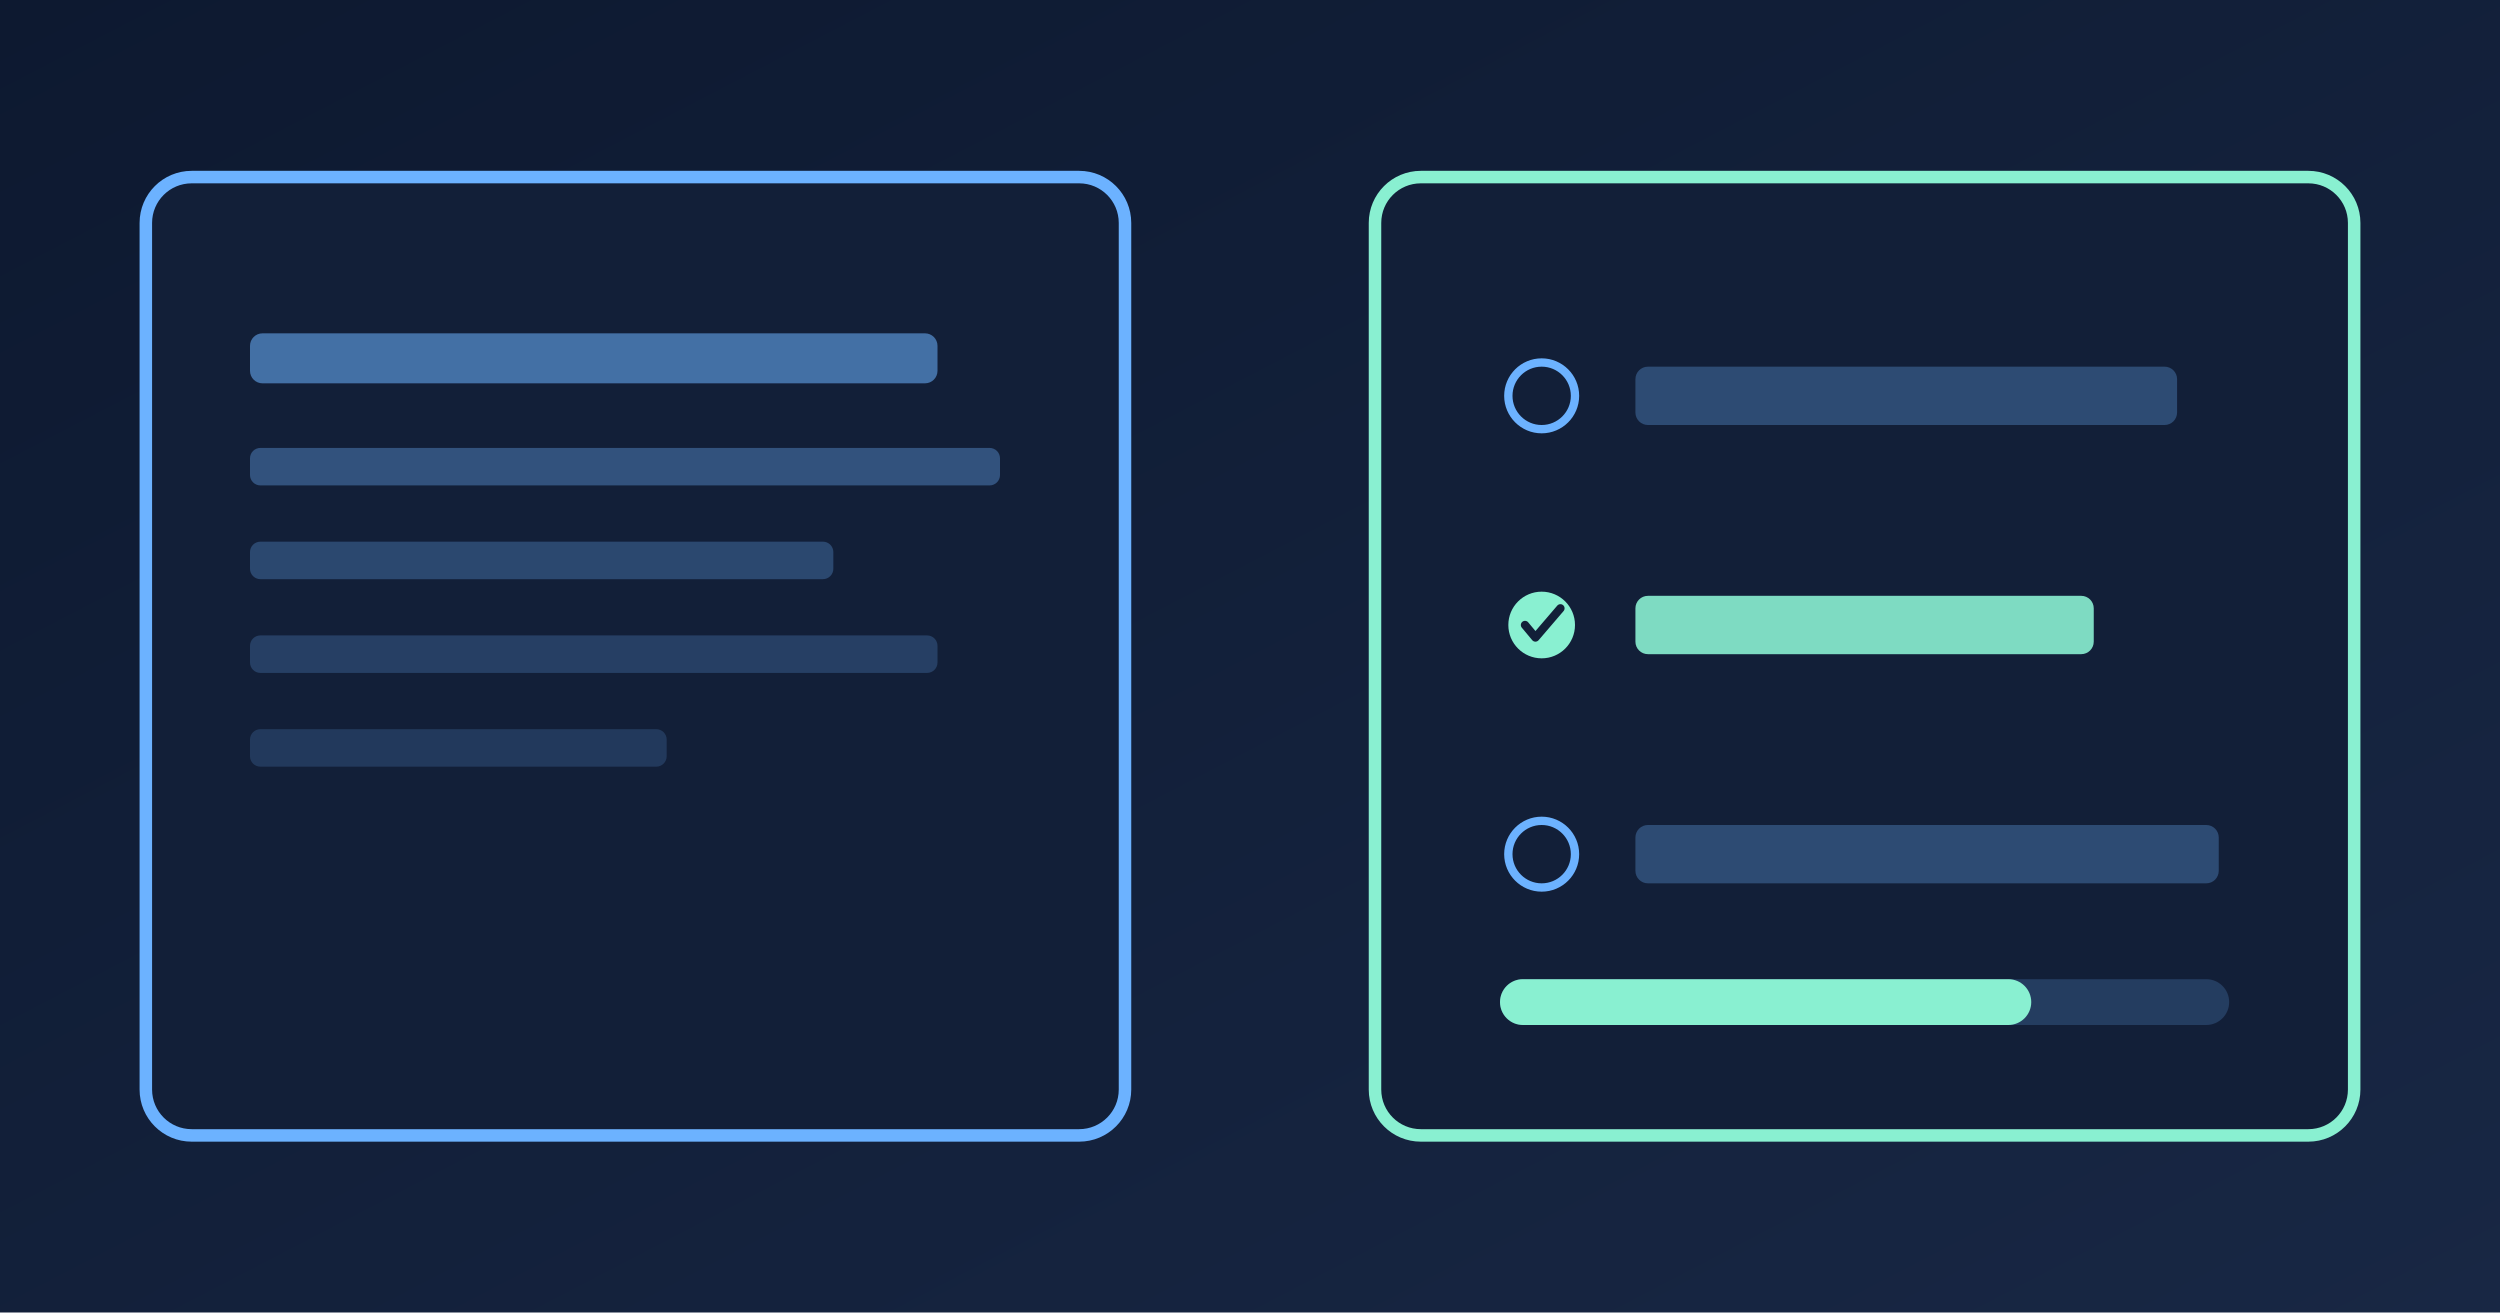
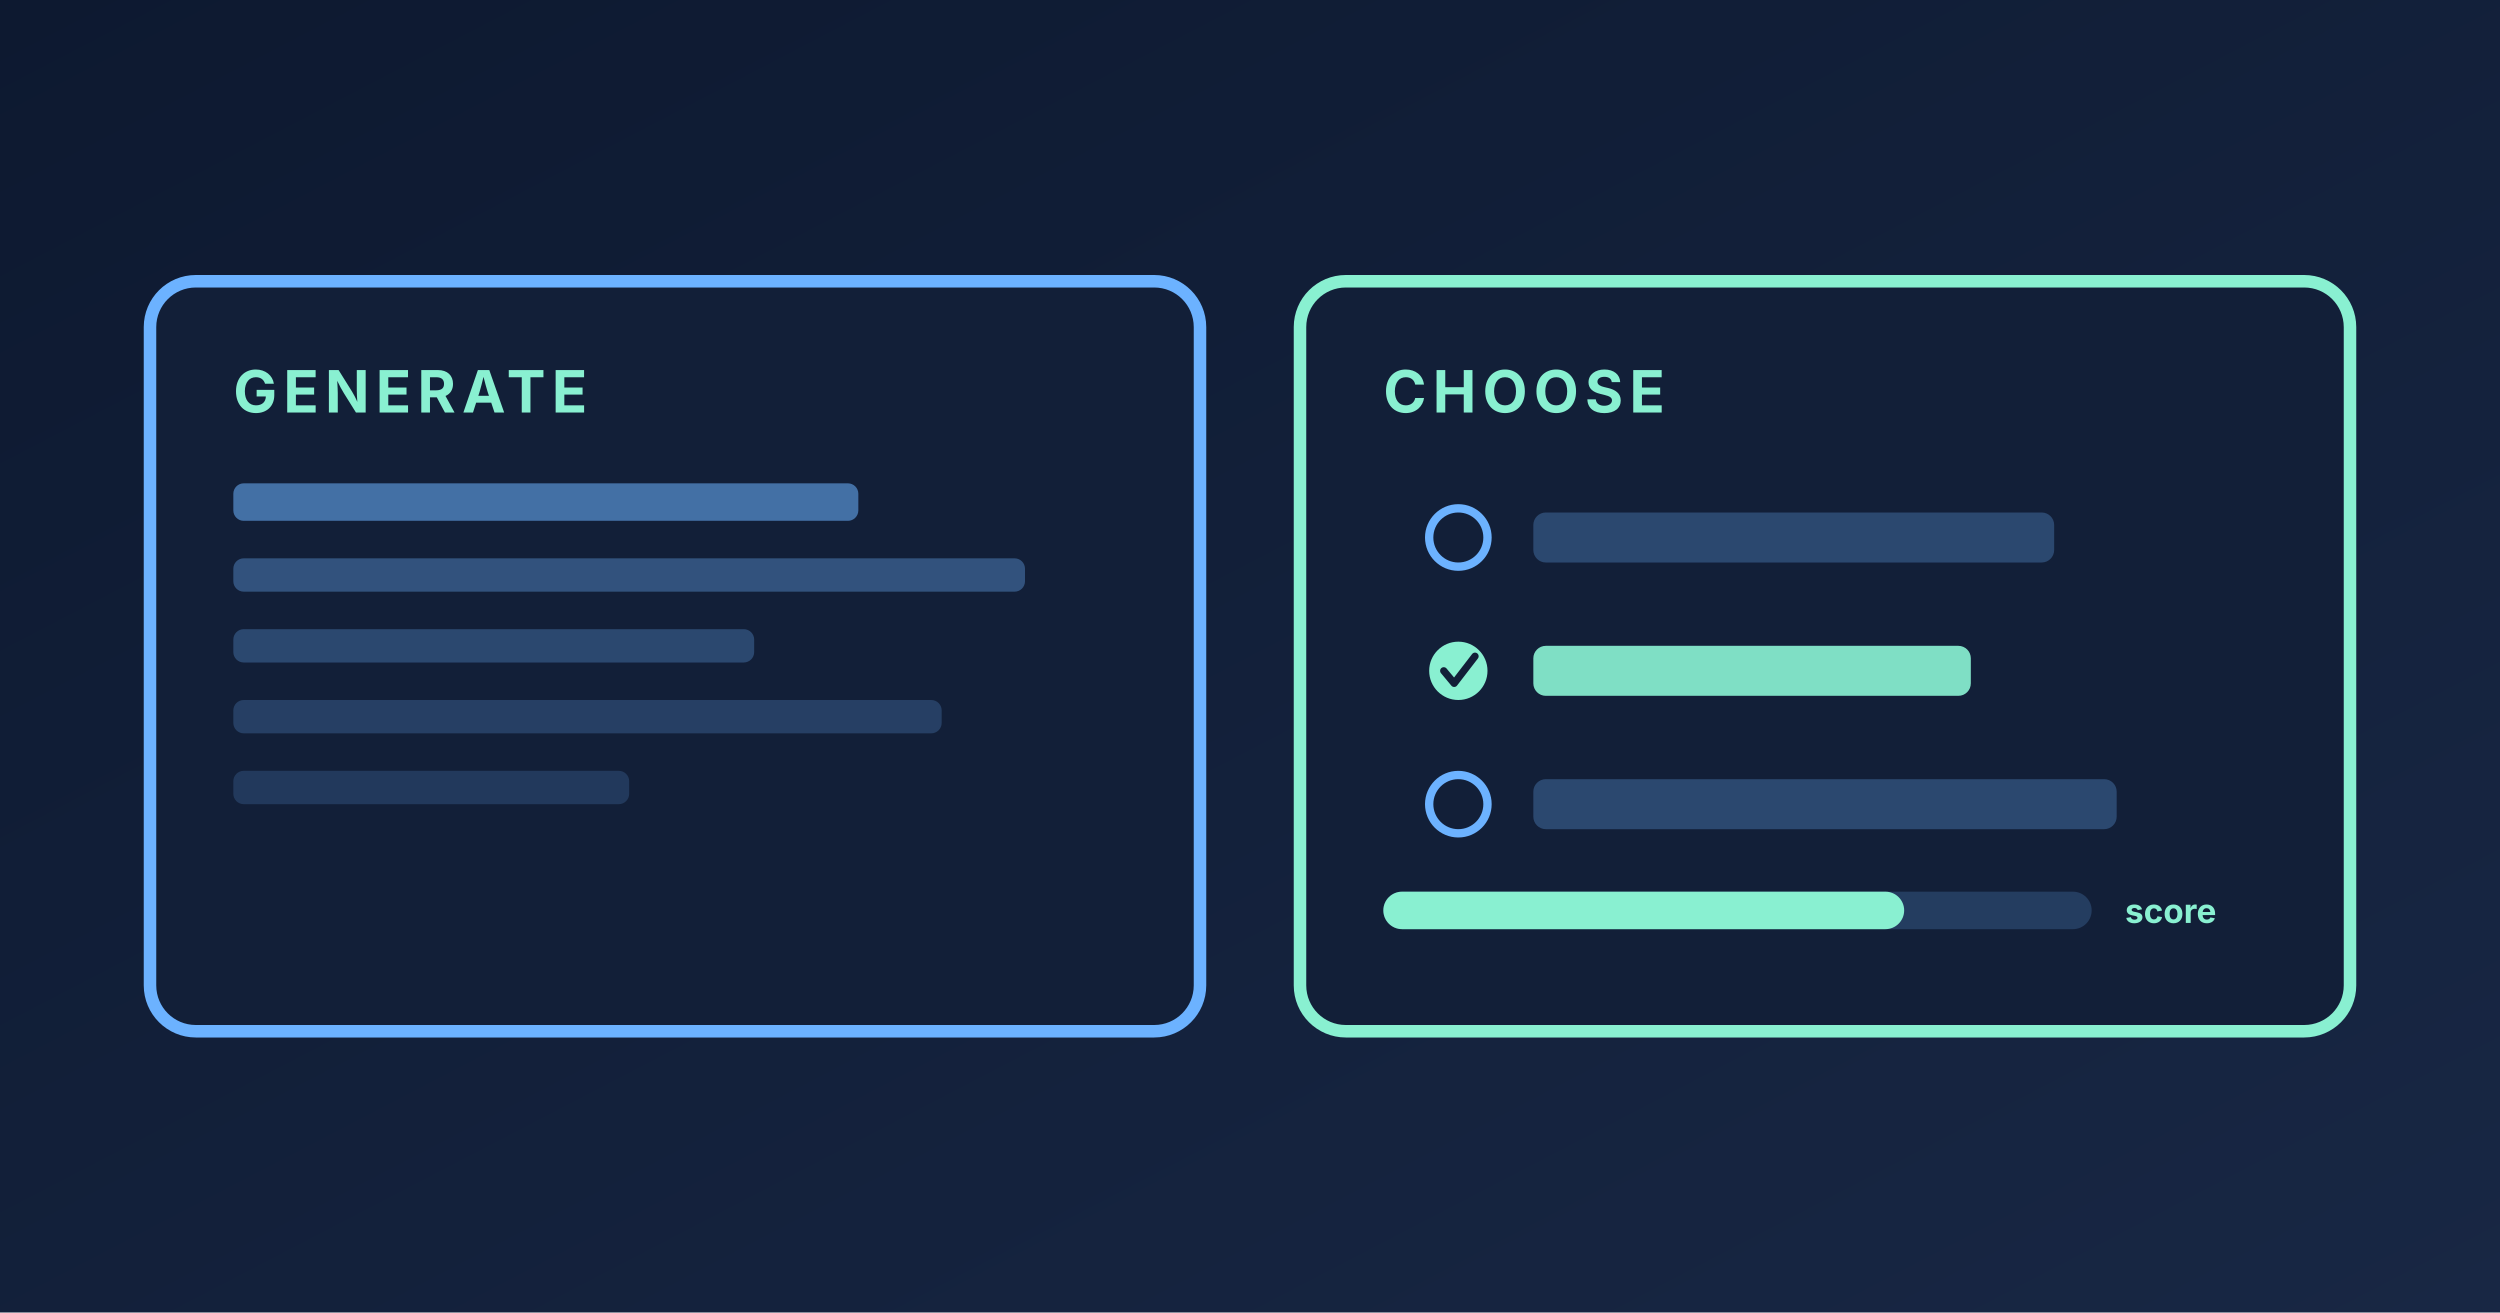
<svg xmlns="http://www.w3.org/2000/svg" viewBox="0 0 1200 630" role="img" aria-hidden="true">
  <defs>
    <linearGradient id="g" x1="0" y1="0" x2="1" y2="1">
      <stop stop-color="#0d1930" />
      <stop offset="1" stop-color="#182744" />
    </linearGradient>
  </defs>
  <rect width="1200" height="630" fill="url(#g)" />
-   <rect x="70" y="85" width="470" height="460" rx="22" fill="#121f38" stroke="#6cb2ff" stroke-width="6" />
-   <rect x="120" y="160" width="330" height="24" rx="6" fill="#6cb2ff" opacity=".55" />
-   <rect x="120" y="215" width="360" height="18" rx="5" fill="#6cb2ff" opacity=".35" />
-   <rect x="120" y="260" width="280" height="18" rx="5" fill="#6cb2ff" opacity=".28" />
-   <rect x="120" y="305" width="330" height="18" rx="5" fill="#6cb2ff" opacity=".22" />
-   <rect x="120" y="350" width="200" height="18" rx="5" fill="#6cb2ff" opacity=".18" />
-   <rect x="660" y="85" width="470" height="460" rx="22" fill="#121f38" stroke="#89f0d1" stroke-width="6" />
-   <circle cx="740" cy="190" r="16" fill="none" stroke="#6cb2ff" stroke-width="4" />
-   <rect x="785" y="176" width="260" height="28" rx="6" fill="#6cb2ff" opacity=".3" />
-   <circle cx="740" cy="300" r="16" fill="#89f0d1" />
-   <path d="M732 300 L737 306 L749 292" fill="none" stroke="#121f38" stroke-width="4" stroke-linecap="round" stroke-linejoin="round" />
-   <rect x="785" y="286" width="220" height="28" rx="6" fill="#89f0d1" opacity=".9" />
-   <circle cx="740" cy="410" r="16" fill="none" stroke="#6cb2ff" stroke-width="4" />
-   <rect x="785" y="396" width="280" height="28" rx="6" fill="#6cb2ff" opacity=".3" />
-   <rect x="720" y="470" width="350" height="22" rx="11" fill="#6cb2ff" opacity=".2" />
-   <rect x="720" y="470" width="255" height="22" rx="11" fill="#89f0d1" />
+   <rect x="72" y="135" width="504" height="360" rx="22" fill="#121f38" stroke="#6cb2ff" stroke-width="6" />
+   <text x="112" y="198" fill="#89f0d1" font-family="Inter, Liberation Sans, sans-serif" font-size="28" font-weight="700" letter-spacing="3">GENERATE</text>
+   <rect x="112" y="232" width="300" height="18" rx="5" fill="#6cb2ff" opacity=".55" />
+   <rect x="112" y="268" width="380" height="16" rx="5" fill="#6cb2ff" opacity=".35" />
+   <rect x="112" y="302" width="250" height="16" rx="5" fill="#6cb2ff" opacity=".28" />
+   <rect x="112" y="336" width="340" height="16" rx="5" fill="#6cb2ff" opacity=".22" />
+   <rect x="112" y="370" width="190" height="16" rx="5" fill="#6cb2ff" opacity=".18" />
+   <rect x="624" y="135" width="504" height="360" rx="22" fill="#121f38" stroke="#89f0d1" stroke-width="6" />
+   <text x="664" y="198" fill="#89f0d1" font-family="Inter, Liberation Sans, sans-serif" font-size="28" font-weight="700" letter-spacing="3">CHOOSE</text>
+   <circle cx="700" cy="258" r="14" fill="none" stroke="#6cb2ff" stroke-width="4" />
+   <rect x="736" y="246" width="250" height="24" rx="6" fill="#6cb2ff" opacity=".28" />
+   <circle cx="700" cy="322" r="14" fill="#89f0d1" />
+   <path d="M693 322 L698 328 L708 315" fill="none" stroke="#121f38" stroke-width="3.5" stroke-linecap="round" stroke-linejoin="round" />
+   <rect x="736" y="310" width="210" height="24" rx="6" fill="#89f0d1" opacity=".92" />
+   <circle cx="700" cy="386" r="14" fill="none" stroke="#6cb2ff" stroke-width="4" />
+   <rect x="736" y="374" width="280" height="24" rx="6" fill="#6cb2ff" opacity=".28" />
+   <rect x="664" y="428" width="340" height="18" rx="9" fill="#6cb2ff" opacity=".2" />
+   <rect x="664" y="428" width="250" height="18" rx="9" fill="#89f0d1" />
+   <text x="1020" y="443" fill="#89f0d1" font-family="Inter, Liberation Sans, sans-serif" font-size="16" font-weight="700">score</text>
</svg>
